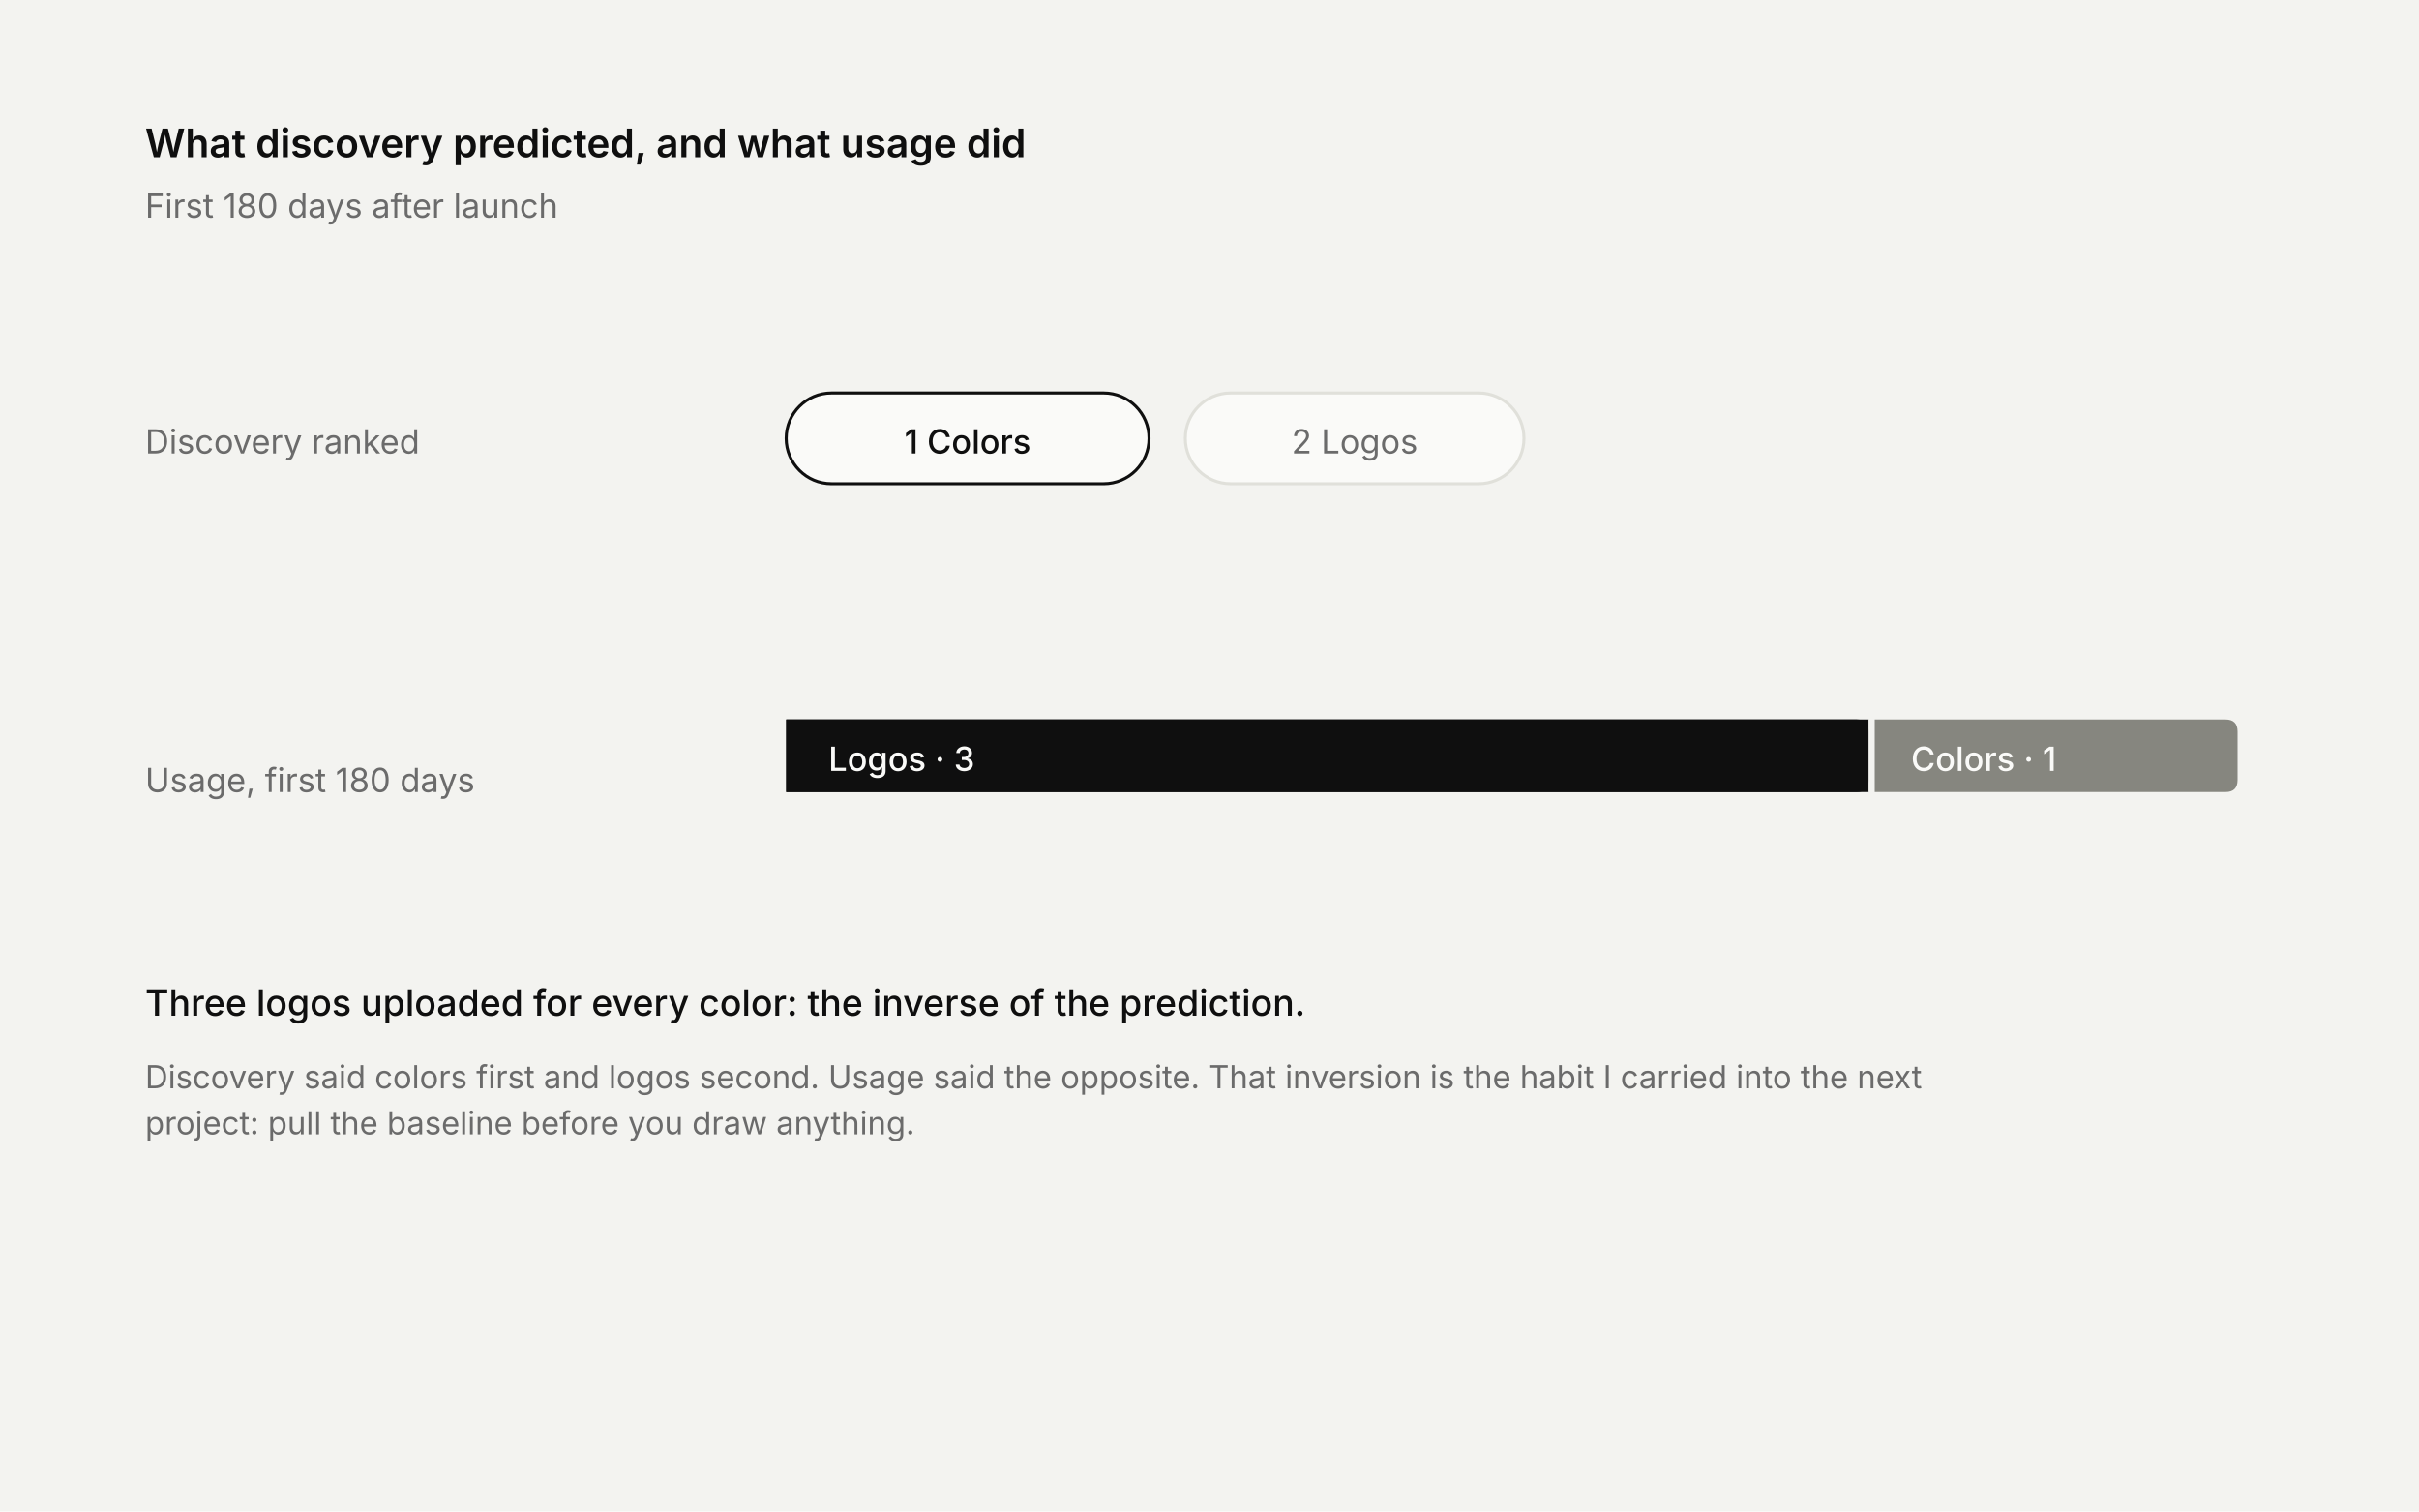
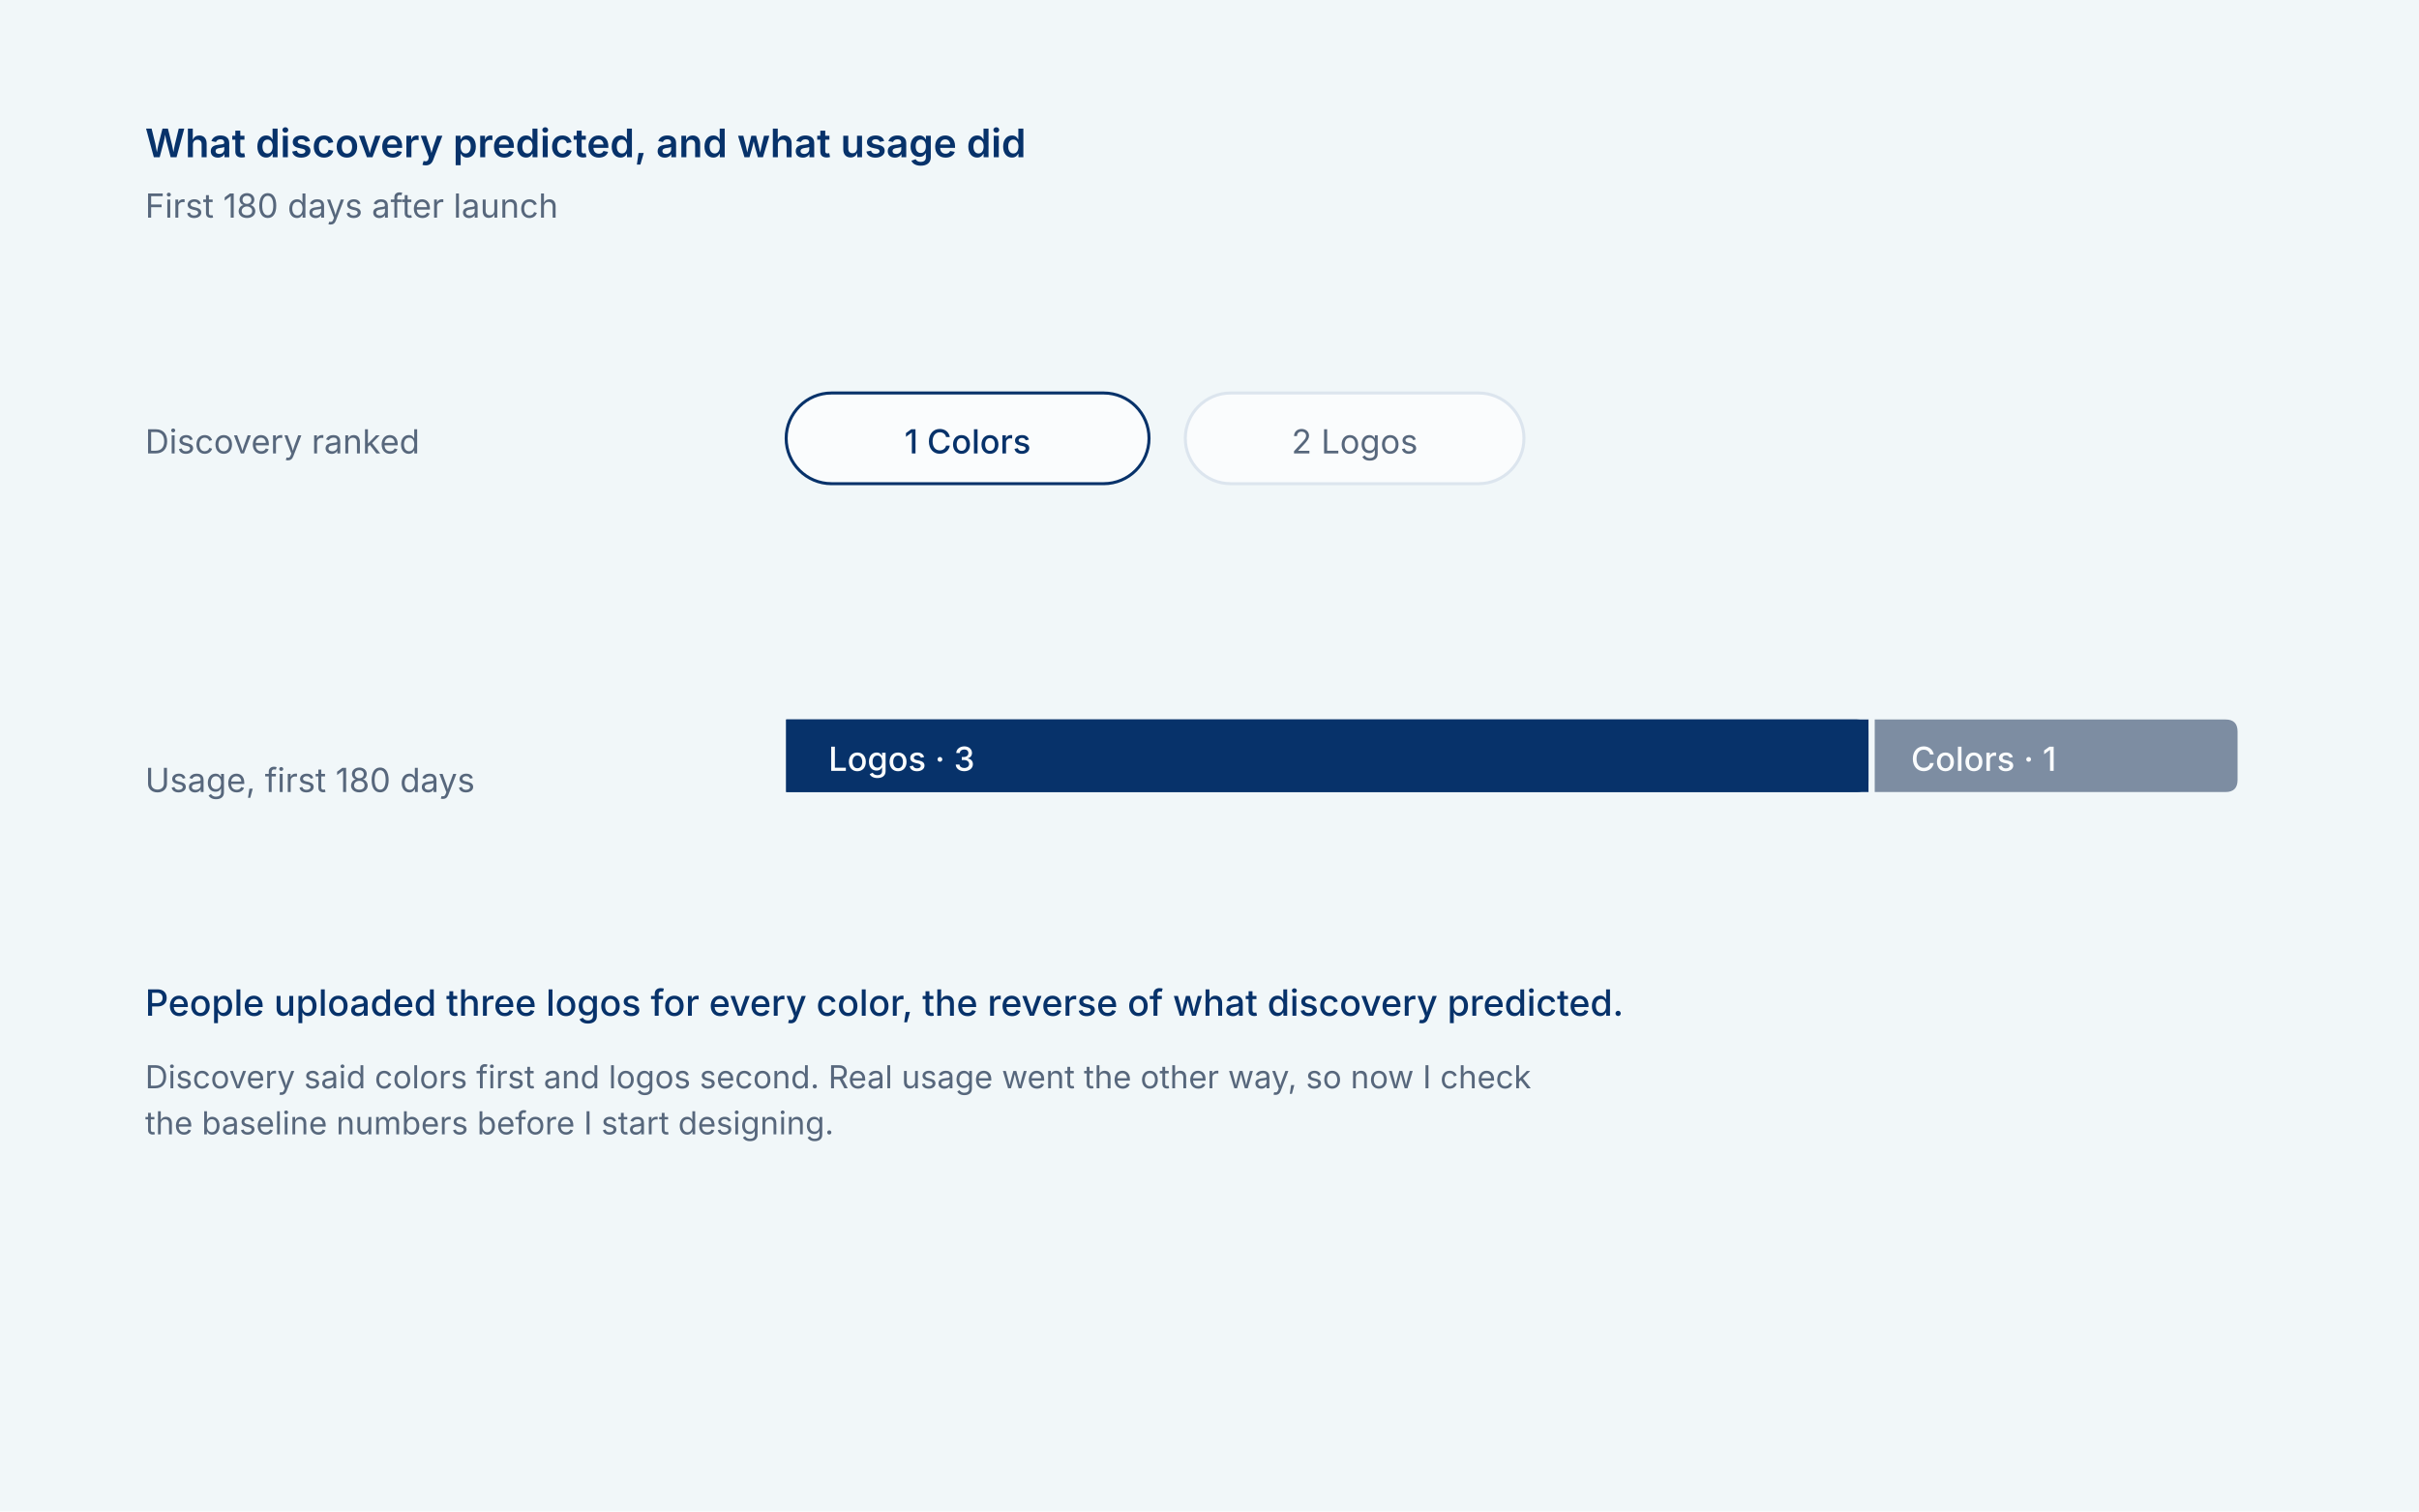
<svg xmlns="http://www.w3.org/2000/svg" viewBox="0 0 800 500" width="800" height="500" role="img" aria-label="Discovery ranked colors first and logos second. In the first 180 days of usage, logos were uploaded three to one over colors" font-family="Inter, Helvetica, Arial, sans-serif">
-   <rect width="800" height="500" fill="#f3f3f0" />
-   <text x="48" y="52" font-size="13" fill="#0f0f0f" text-anchor="start" font-weight="600">What discovery predicted, and what usage did</text>
-   <text x="48" y="72" font-size="11" fill="#6b6b6b" text-anchor="start">First 180 days after launch</text>
-   <text x="48" y="150" font-size="11" fill="#6b6b6b" text-anchor="start">Discovery ranked</text>
-   <rect x="260" y="130" width="120" height="30" rx="15" fill="#fafaf8" stroke="#0f0f0f" />
-   <text x="320" y="150" font-size="11" fill="#0f0f0f" text-anchor="middle" font-weight="500">1  Colors</text>
-   <rect x="392" y="130" width="112" height="30" rx="15" fill="#fafaf8" stroke="#e0e0da" />
-   <text x="448" y="150" font-size="11" fill="#6b6b6b" text-anchor="middle">2  Logos</text>
-   <text x="48" y="262" font-size="11" fill="#6b6b6b" text-anchor="start">Usage, first 180 days</text>
-   <path d="M260 238 H614 Q618 238 618 242 V258 Q618 262 614 262 H260 Z" fill="#0f0f0f" />
-   <rect x="260" y="238" width="358" height="24" fill="#0f0f0f" />
-   <rect x="618" y="238" width="2" height="24" fill="#f3f3f0" />
-   <path d="M620 238 H736 Q740 238 740 242 V258 Q740 262 736 262 H620 Z" fill="#86867f" />
-   <text x="274" y="255" font-size="11" fill="#fafaf8" text-anchor="start" font-weight="500">Logos · 3</text>
-   <text x="632" y="255" font-size="11" fill="#fafaf8" text-anchor="start" font-weight="500">Colors · 1</text>
-   <text x="48" y="336" font-size="12" fill="#0f0f0f" text-anchor="start" font-weight="500">Three logos uploaded for every color: the inverse of the prediction.</text>
-   <text x="48" y="360.0" font-size="10.5" fill="#6b6b6b" text-anchor="start">Discovery said colors first and logos second. Usage said the opposite. That inversion is the habit I carried into the next</text>
-   <text x="48" y="375.225" font-size="10.5" fill="#6b6b6b" text-anchor="start">project: pull the baseline before you draw anything.</text>
+   <rect width="800" height="500" fill="#F1F7F9" />
+   <text x="48" y="52" font-size="13" fill="#07326A" text-anchor="start" font-weight="600">What discovery predicted, and what usage did</text>
+   <text x="48" y="72" font-size="11" fill="#57677C" text-anchor="start">First 180 days after launch</text>
+   <text x="48" y="150" font-size="11" fill="#57677C" text-anchor="start">Discovery ranked</text>
+   <rect x="260" y="130" width="120" height="30" rx="15" fill="#FAFCFD" stroke="#07326A" />
+   <text x="320" y="150" font-size="11" fill="#07326A" text-anchor="middle" font-weight="500">1  Colors</text>
+   <rect x="392" y="130" width="112" height="30" rx="15" fill="#FAFCFD" stroke="#DCE5EE" />
+   <text x="448" y="150" font-size="11" fill="#57677C" text-anchor="middle">2  Logos</text>
+   <text x="48" y="262" font-size="11" fill="#57677C" text-anchor="start">Usage, first 180 days</text>
+   <path d="M260 238 H614 Q618 238 618 242 V258 Q618 262 614 262 H260 Z" fill="#07326A" />
+   <rect x="260" y="238" width="358" height="24" fill="#07326A" />
+   <rect x="618" y="238" width="2" height="24" fill="#F1F7F9" />
+   <path d="M620 238 H736 Q740 238 740 242 V258 Q740 262 736 262 H620 Z" fill="#7D8DA2" />
+   <text x="274" y="255" font-size="11" fill="#FAFCFD" text-anchor="start" font-weight="500">Logos · 3</text>
+   <text x="632" y="255" font-size="11" fill="#FAFCFD" text-anchor="start" font-weight="500">Colors · 1</text>
+   <text x="48" y="336" font-size="12" fill="#07326A" text-anchor="start" font-weight="500">People uploaded three logos for every color, the reverse of what discovery predicted.</text>
+   <text x="48" y="360.0" font-size="10.5" fill="#57677C" text-anchor="start">Discovery said colors first and logos second. Real usage went the other way, so now I check</text>
+   <text x="48" y="375.225" font-size="10.5" fill="#57677C" text-anchor="start">the baseline numbers before I start designing.</text>
</svg>
